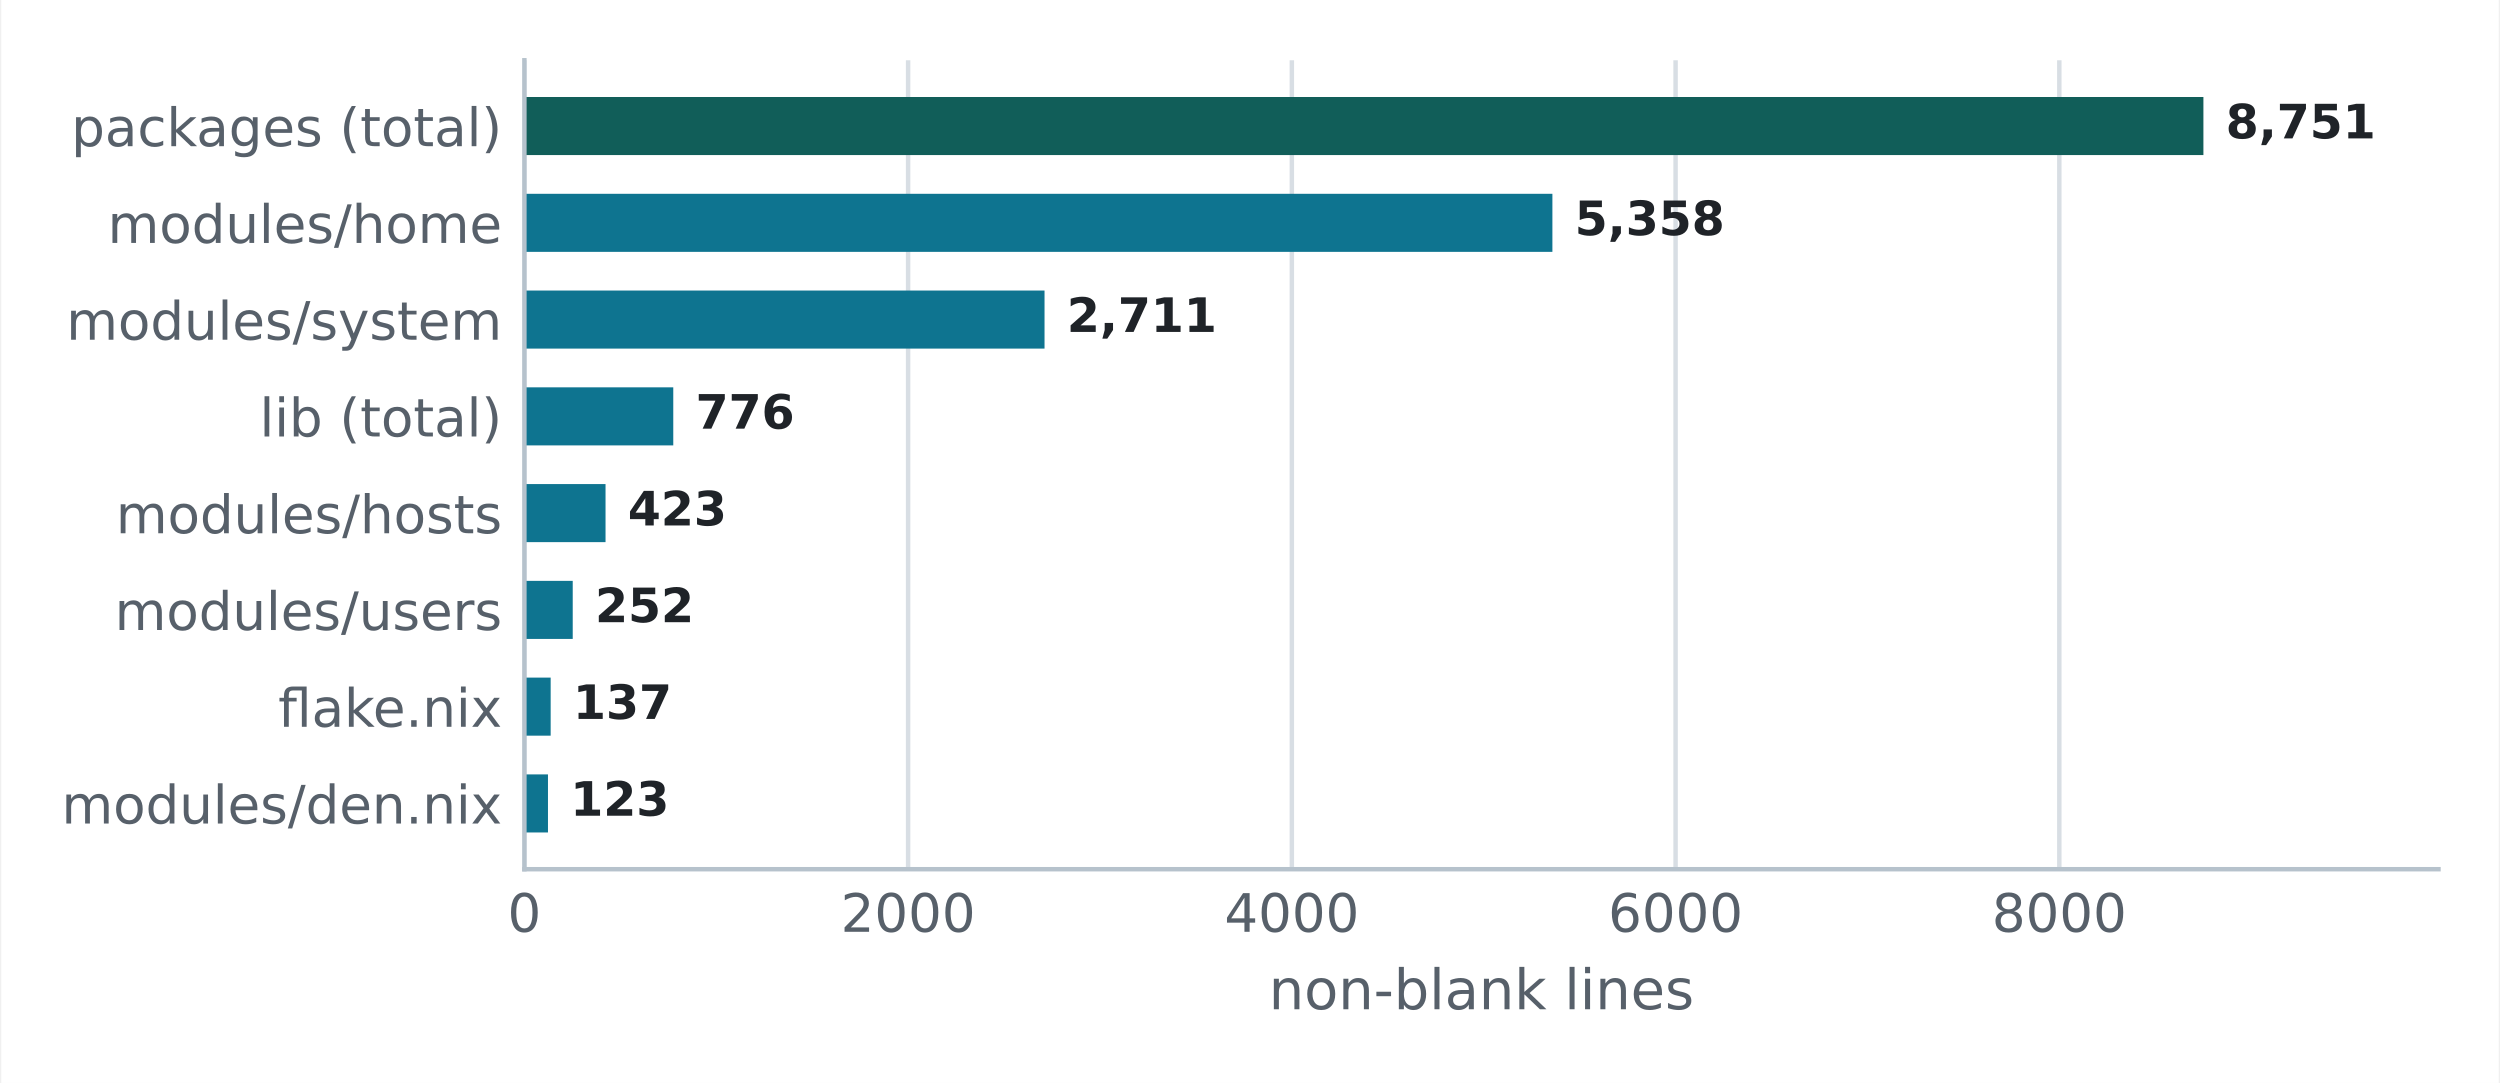
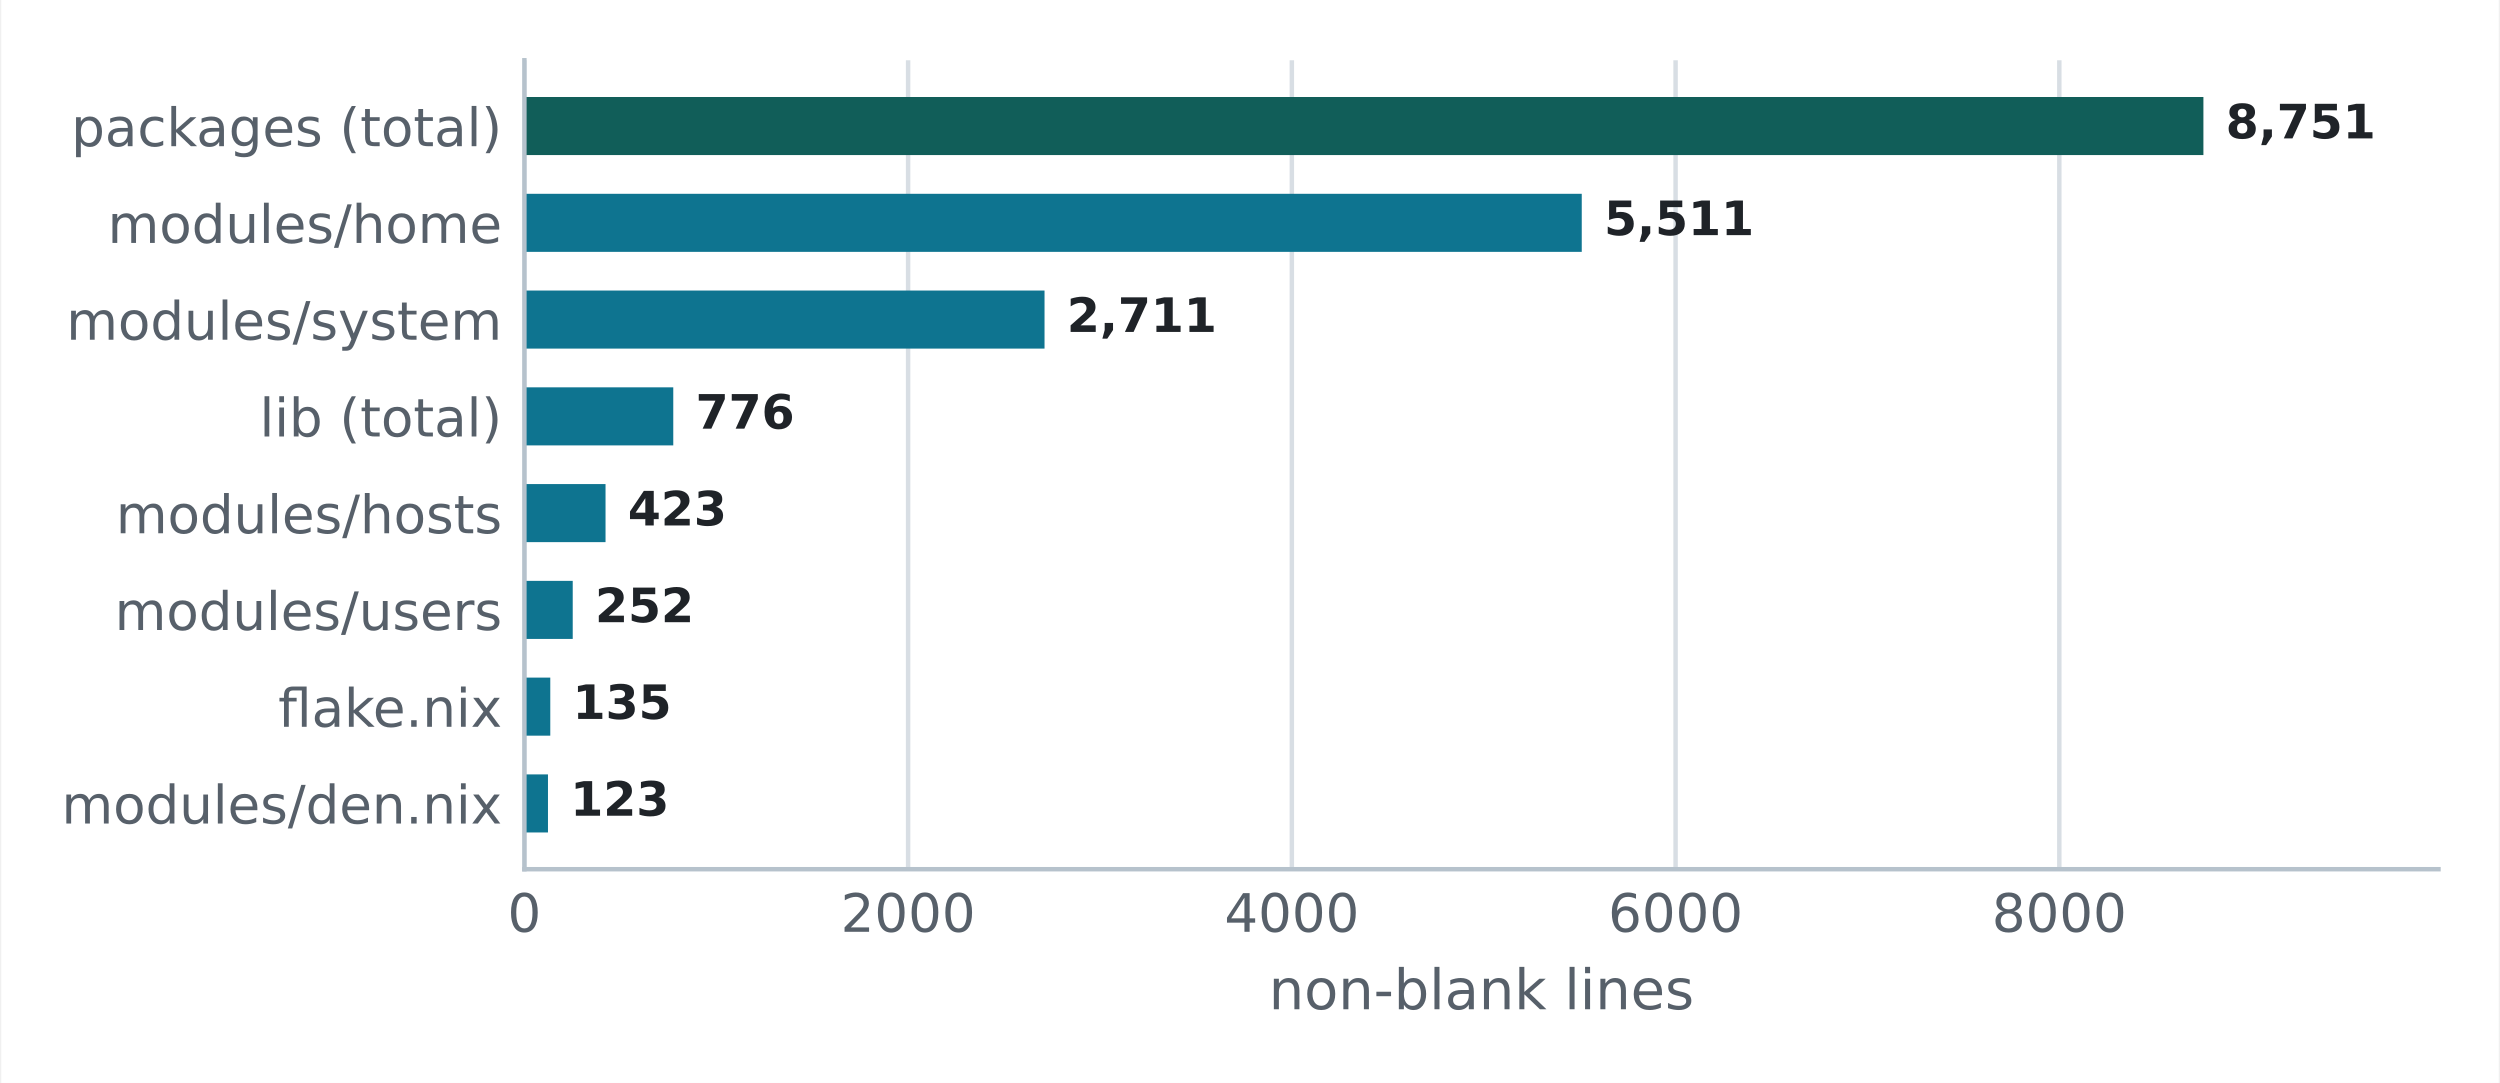
<svg xmlns="http://www.w3.org/2000/svg" xmlns:xlink="http://www.w3.org/1999/xlink" width="995" height="431" viewBox="0 0 447.591 194.078" version="1.1">
  <defs>
    <style type="text/css">*{stroke-linejoin: round; stroke-linecap: butt}</style>
  </defs>
  <g id="figure_1">
    <g id="patch_1">
      <path d="M 0 194.078  L 447.591 194.078  L 447.591 0  L 0 0  z " style="fill: #ffffff" />
    </g>
    <g id="axes_1">
      <g id="patch_2">
        <path d="M 93.751 155.778  L 436.791 155.778  L 436.791 10.8  L 93.751 10.8  z " style="fill: #ffffff" />
      </g>
      <g id="matplotlib.axis_1">
        <g id="xtick_1">
          <g id="line2d_1">
            <path d="M 93.751 155.778  L 93.751 10.8  " clip-path="url(#p4f550c6e6d)" style="fill: none; stroke: #d8dee4; stroke-width: 0.8; stroke-linecap: square" />
          </g>
          <g id="line2d_2" />
          <g id="text_1">
            <g style="fill: #57606a" transform="translate(90.72875 166.9954) scale(0.095 -0.095)">
              <defs>
                <path id="DejaVuSans-13" d="M 2034 4250  Q 1547 4250 1301 3770  Q 1056 3291 1056 2328  Q 1056 1369 1301 889  Q 1547 409 2034 409  Q 2525 409 2770 889  Q 3016 1369 3016 2328  Q 3016 3291 2770 3770  Q 2525 4250 2034 4250  z M 2034 4750  Q 2819 4750 3233 4129  Q 3647 3509 3647 2328  Q 3647 1150 3233 529  Q 2819 -91 2034 -91  Q 1250 -91 836 529  Q 422 1150 422 2328  Q 422 3509 836 4129  Q 1250 4750 2034 4750  z " transform="scale(0.015625)" />
              </defs>
              <use xlink:href="#DejaVuSans-13" />
            </g>
          </g>
        </g>
        <g id="xtick_2">
          <g id="line2d_3">
            <path d="M 162.523 155.778  L 162.523 10.8  " clip-path="url(#p4f550c6e6d)" style="fill: none; stroke: #d8dee4; stroke-width: 0.8; stroke-linecap: square" />
          </g>
          <g id="line2d_4" />
          <g id="text_2">
            <g style="fill: #57606a" transform="translate(150.4343 166.9954) scale(0.095 -0.095)">
              <defs>
                <path id="DejaVuSans-15" d="M 1228 531  L 3431 531  L 3431 0  L 469 0  L 469 531  Q 828 903 1448 1529  Q 2069 2156 2228 2338  Q 2531 2678 2651 2914  Q 2772 3150 2772 3378  Q 2772 3750 2511 3984  Q 2250 4219 1831 4219  Q 1534 4219 1204 4116  Q 875 4013 500 3803  L 500 4441  Q 881 4594 1212 4672  Q 1544 4750 1819 4750  Q 2544 4750 2975 4387  Q 3406 4025 3406 3419  Q 3406 3131 3298 2873  Q 3191 2616 2906 2266  Q 2828 2175 2409 1742  Q 1991 1309 1228 531  z " transform="scale(0.015625)" />
              </defs>
              <use xlink:href="#DejaVuSans-15" />
              <use xlink:href="#DejaVuSans-13" transform="translate(63.625 0)" />
              <use xlink:href="#DejaVuSans-13" transform="translate(127.25 0)" />
              <use xlink:href="#DejaVuSans-13" transform="translate(190.875 0)" />
            </g>
          </g>
        </g>
        <g id="xtick_3">
          <g id="line2d_5">
            <path d="M 231.295 155.778  L 231.295 10.8  " clip-path="url(#p4f550c6e6d)" style="fill: none; stroke: #d8dee4; stroke-width: 0.8; stroke-linecap: square" />
          </g>
          <g id="line2d_6" />
          <g id="text_3">
            <g style="fill: #57606a" transform="translate(219.2064 166.9954) scale(0.095 -0.095)">
              <defs>
                <path id="DejaVuSans-17" d="M 2419 4116  L 825 1625  L 2419 1625  L 2419 4116  z M 2253 4666  L 3047 4666  L 3047 1625  L 3713 1625  L 3713 1100  L 3047 1100  L 3047 0  L 2419 0  L 2419 1100  L 313 1100  L 313 1709  L 2253 4666  z " transform="scale(0.015625)" />
              </defs>
              <use xlink:href="#DejaVuSans-17" />
              <use xlink:href="#DejaVuSans-13" transform="translate(63.625 0)" />
              <use xlink:href="#DejaVuSans-13" transform="translate(127.25 0)" />
              <use xlink:href="#DejaVuSans-13" transform="translate(190.875 0)" />
            </g>
          </g>
        </g>
        <g id="xtick_4">
          <g id="line2d_7">
            <path d="M 300.067 155.778  L 300.067 10.8  " clip-path="url(#p4f550c6e6d)" style="fill: none; stroke: #d8dee4; stroke-width: 0.8; stroke-linecap: square" />
          </g>
          <g id="line2d_8" />
          <g id="text_4">
            <g style="fill: #57606a" transform="translate(287.9785 166.9954) scale(0.095 -0.095)">
              <defs>
                <path id="DejaVuSans-19" d="M 2113 2584  Q 1688 2584 1439 2293  Q 1191 2003 1191 1497  Q 1191 994 1439 701  Q 1688 409 2113 409  Q 2538 409 2786 701  Q 3034 994 3034 1497  Q 3034 2003 2786 2293  Q 2538 2584 2113 2584  z M 3366 4563  L 3366 3988  Q 3128 4100 2886 4159  Q 2644 4219 2406 4219  Q 1781 4219 1451 3797  Q 1122 3375 1075 2522  Q 1259 2794 1537 2939  Q 1816 3084 2150 3084  Q 2853 3084 3261 2657  Q 3669 2231 3669 1497  Q 3669 778 3244 343  Q 2819 -91 2113 -91  Q 1303 -91 875 529  Q 447 1150 447 2328  Q 447 3434 972 4092  Q 1497 4750 2381 4750  Q 2619 4750 2861 4703  Q 3103 4656 3366 4563  z " transform="scale(0.015625)" />
              </defs>
              <use xlink:href="#DejaVuSans-19" />
              <use xlink:href="#DejaVuSans-13" transform="translate(63.625 0)" />
              <use xlink:href="#DejaVuSans-13" transform="translate(127.25 0)" />
              <use xlink:href="#DejaVuSans-13" transform="translate(190.875 0)" />
            </g>
          </g>
        </g>
        <g id="xtick_5">
          <g id="line2d_9">
            <path d="M 368.839 155.778  L 368.839 10.8  " clip-path="url(#p4f550c6e6d)" style="fill: none; stroke: #d8dee4; stroke-width: 0.8; stroke-linecap: square" />
          </g>
          <g id="line2d_10" />
          <g id="text_5">
            <g style="fill: #57606a" transform="translate(356.7505 166.9954) scale(0.095 -0.095)">
              <defs>
                <path id="DejaVuSans-1b" d="M 2034 2216  Q 1584 2216 1326 1975  Q 1069 1734 1069 1313  Q 1069 891 1326 650  Q 1584 409 2034 409  Q 2484 409 2743 651  Q 3003 894 3003 1313  Q 3003 1734 2745 1975  Q 2488 2216 2034 2216  z M 1403 2484  Q 997 2584 770 2862  Q 544 3141 544 3541  Q 544 4100 942 4425  Q 1341 4750 2034 4750  Q 2731 4750 3128 4425  Q 3525 4100 3525 3541  Q 3525 3141 3298 2862  Q 3072 2584 2669 2484  Q 3125 2378 3379 2068  Q 3634 1759 3634 1313  Q 3634 634 3220 271  Q 2806 -91 2034 -91  Q 1263 -91 848 271  Q 434 634 434 1313  Q 434 1759 690 2068  Q 947 2378 1403 2484  z M 1172 3481  Q 1172 3119 1398 2916  Q 1625 2713 2034 2713  Q 2441 2713 2670 2916  Q 2900 3119 2900 3481  Q 2900 3844 2670 4047  Q 2441 4250 2034 4250  Q 1625 4250 1398 4047  Q 1172 3844 1172 3481  z " transform="scale(0.015625)" />
              </defs>
              <use xlink:href="#DejaVuSans-1b" />
              <use xlink:href="#DejaVuSans-13" transform="translate(63.625 0)" />
              <use xlink:href="#DejaVuSans-13" transform="translate(127.25 0)" />
              <use xlink:href="#DejaVuSans-13" transform="translate(190.875 0)" />
            </g>
          </g>
        </g>
        <g id="text_6">
          <g style="fill: #57606a" transform="translate(227.1616 180.8761) scale(0.1 -0.1)">
            <defs>
              <path id="DejaVuSans-51" d="M 3513 2113  L 3513 0  L 2938 0  L 2938 2094  Q 2938 2591 2744 2837  Q 2550 3084 2163 3084  Q 1697 3084 1428 2787  Q 1159 2491 1159 1978  L 1159 0  L 581 0  L 581 3500  L 1159 3500  L 1159 2956  Q 1366 3272 1645 3428  Q 1925 3584 2291 3584  Q 2894 3584 3203 3211  Q 3513 2838 3513 2113  z " transform="scale(0.015625)" />
              <path id="DejaVuSans-52" d="M 1959 3097  Q 1497 3097 1228 2736  Q 959 2375 959 1747  Q 959 1119 1226 758  Q 1494 397 1959 397  Q 2419 397 2687 759  Q 2956 1122 2956 1747  Q 2956 2369 2687 2733  Q 2419 3097 1959 3097  z M 1959 3584  Q 2709 3584 3137 3096  Q 3566 2609 3566 1747  Q 3566 888 3137 398  Q 2709 -91 1959 -91  Q 1206 -91 779 398  Q 353 888 353 1747  Q 353 2609 779 3096  Q 1206 3584 1959 3584  z " transform="scale(0.015625)" />
              <path id="DejaVuSans-10" d="M 313 2009  L 1997 2009  L 1997 1497  L 313 1497  L 313 2009  z " transform="scale(0.015625)" />
              <path id="DejaVuSans-45" d="M 3116 1747  Q 3116 2381 2855 2742  Q 2594 3103 2138 3103  Q 1681 3103 1420 2742  Q 1159 2381 1159 1747  Q 1159 1113 1420 752  Q 1681 391 2138 391  Q 2594 391 2855 752  Q 3116 1113 3116 1747  z M 1159 2969  Q 1341 3281 1617 3432  Q 1894 3584 2278 3584  Q 2916 3584 3314 3078  Q 3713 2572 3713 1747  Q 3713 922 3314 415  Q 2916 -91 2278 -91  Q 1894 -91 1617 61  Q 1341 213 1159 525  L 1159 0  L 581 0  L 581 4863  L 1159 4863  L 1159 2969  z " transform="scale(0.015625)" />
              <path id="DejaVuSans-4f" d="M 603 4863  L 1178 4863  L 1178 0  L 603 0  L 603 4863  z " transform="scale(0.015625)" />
              <path id="DejaVuSans-44" d="M 2194 1759  Q 1497 1759 1228 1600  Q 959 1441 959 1056  Q 959 750 1161 570  Q 1363 391 1709 391  Q 2188 391 2477 730  Q 2766 1069 2766 1631  L 2766 1759  L 2194 1759  z M 3341 1997  L 3341 0  L 2766 0  L 2766 531  Q 2569 213 2275 61  Q 1981 -91 1556 -91  Q 1019 -91 701 211  Q 384 513 384 1019  Q 384 1609 779 1909  Q 1175 2209 1959 2209  L 2766 2209  L 2766 2266  Q 2766 2663 2505 2880  Q 2244 3097 1772 3097  Q 1472 3097 1187 3025  Q 903 2953 641 2809  L 641 3341  Q 956 3463 1253 3523  Q 1550 3584 1831 3584  Q 2591 3584 2966 3190  Q 3341 2797 3341 1997  z " transform="scale(0.015625)" />
              <path id="DejaVuSans-4e" d="M 581 4863  L 1159 4863  L 1159 1991  L 2875 3500  L 3609 3500  L 1753 1863  L 3688 0  L 2938 0  L 1159 1709  L 1159 0  L 581 0  L 581 4863  z " transform="scale(0.015625)" />
              <path id="DejaVuSans-3" transform="scale(0.015625)" />
              <path id="DejaVuSans-4c" d="M 603 3500  L 1178 3500  L 1178 0  L 603 0  L 603 3500  z M 603 4863  L 1178 4863  L 1178 4134  L 603 4134  L 603 4863  z " transform="scale(0.015625)" />
              <path id="DejaVuSans-48" d="M 3597 1894  L 3597 1613  L 953 1613  Q 991 1019 1311 708  Q 1631 397 2203 397  Q 2534 397 2845 478  Q 3156 559 3463 722  L 3463 178  Q 3153 47 2828 -22  Q 2503 -91 2169 -91  Q 1331 -91 842 396  Q 353 884 353 1716  Q 353 2575 817 3079  Q 1281 3584 2069 3584  Q 2775 3584 3186 3129  Q 3597 2675 3597 1894  z M 3022 2063  Q 3016 2534 2758 2815  Q 2500 3097 2075 3097  Q 1594 3097 1305 2825  Q 1016 2553 972 2059  L 3022 2063  z " transform="scale(0.015625)" />
              <path id="DejaVuSans-56" d="M 2834 3397  L 2834 2853  Q 2591 2978 2328 3040  Q 2066 3103 1784 3103  Q 1356 3103 1142 2972  Q 928 2841 928 2578  Q 928 2378 1081 2264  Q 1234 2150 1697 2047  L 1894 2003  Q 2506 1872 2764 1633  Q 3022 1394 3022 966  Q 3022 478 2636 193  Q 2250 -91 1575 -91  Q 1294 -91 989 -36  Q 684 19 347 128  L 347 722  Q 666 556 975 473  Q 1284 391 1588 391  Q 1994 391 2212 530  Q 2431 669 2431 922  Q 2431 1156 2273 1281  Q 2116 1406 1581 1522  L 1381 1569  Q 847 1681 609 1914  Q 372 2147 372 2553  Q 372 3047 722 3315  Q 1072 3584 1716 3584  Q 2034 3584 2315 3537  Q 2597 3491 2834 3397  z " transform="scale(0.015625)" />
            </defs>
            <use xlink:href="#DejaVuSans-51" />
            <use xlink:href="#DejaVuSans-52" transform="translate(63.375 0)" />
            <use xlink:href="#DejaVuSans-51" transform="translate(124.5625 0)" />
            <use xlink:href="#DejaVuSans-10" transform="translate(187.9375 0)" />
            <use xlink:href="#DejaVuSans-45" transform="translate(224.0156 0)" />
            <use xlink:href="#DejaVuSans-4f" transform="translate(287.5 0)" />
            <use xlink:href="#DejaVuSans-44" transform="translate(315.2812 0)" />
            <use xlink:href="#DejaVuSans-51" transform="translate(376.5625 0)" />
            <use xlink:href="#DejaVuSans-4e" transform="translate(439.9375 0)" />
            <use xlink:href="#DejaVuSans-3" transform="translate(497.8438 0)" />
            <use xlink:href="#DejaVuSans-4f" transform="translate(529.625 0)" />
            <use xlink:href="#DejaVuSans-4c" transform="translate(557.4062 0)" />
            <use xlink:href="#DejaVuSans-51" transform="translate(585.1875 0)" />
            <use xlink:href="#DejaVuSans-48" transform="translate(648.5625 0)" />
            <use xlink:href="#DejaVuSans-56" transform="translate(710.0938 0)" />
          </g>
        </g>
      </g>
      <g id="matplotlib.axis_2">
        <g id="ytick_1">
          <g id="line2d_11" />
          <g id="text_7">
            <g style="fill: #57606a" transform="translate(10.8 147.5945) scale(0.095 -0.095)">
              <defs>
                <path id="DejaVuSans-50" d="M 3328 2828  Q 3544 3216 3844 3400  Q 4144 3584 4550 3584  Q 5097 3584 5394 3201  Q 5691 2819 5691 2113  L 5691 0  L 5113 0  L 5113 2094  Q 5113 2597 4934 2840  Q 4756 3084 4391 3084  Q 3944 3084 3684 2787  Q 3425 2491 3425 1978  L 3425 0  L 2847 0  L 2847 2094  Q 2847 2600 2669 2842  Q 2491 3084 2119 3084  Q 1678 3084 1418 2786  Q 1159 2488 1159 1978  L 1159 0  L 581 0  L 581 3500  L 1159 3500  L 1159 2956  Q 1356 3278 1631 3431  Q 1906 3584 2284 3584  Q 2666 3584 2933 3390  Q 3200 3197 3328 2828  z " transform="scale(0.015625)" />
                <path id="DejaVuSans-47" d="M 2906 2969  L 2906 4863  L 3481 4863  L 3481 0  L 2906 0  L 2906 525  Q 2725 213 2448 61  Q 2172 -91 1784 -91  Q 1150 -91 751 415  Q 353 922 353 1747  Q 353 2572 751 3078  Q 1150 3584 1784 3584  Q 2172 3584 2448 3432  Q 2725 3281 2906 2969  z M 947 1747  Q 947 1113 1208 752  Q 1469 391 1925 391  Q 2381 391 2643 752  Q 2906 1113 2906 1747  Q 2906 2381 2643 2742  Q 2381 3103 1925 3103  Q 1469 3103 1208 2742  Q 947 2381 947 1747  z " transform="scale(0.015625)" />
                <path id="DejaVuSans-58" d="M 544 1381  L 544 3500  L 1119 3500  L 1119 1403  Q 1119 906 1312 657  Q 1506 409 1894 409  Q 2359 409 2629 706  Q 2900 1003 2900 1516  L 2900 3500  L 3475 3500  L 3475 0  L 2900 0  L 2900 538  Q 2691 219 2414 64  Q 2138 -91 1772 -91  Q 1169 -91 856 284  Q 544 659 544 1381  z M 1991 3584  L 1991 3584  z " transform="scale(0.015625)" />
                <path id="DejaVuSans-12" d="M 1625 4666  L 2156 4666  L 531 -594  L 0 -594  L 1625 4666  z " transform="scale(0.015625)" />
                <path id="DejaVuSans-11" d="M 684 794  L 1344 794  L 1344 0  L 684 0  L 684 794  z " transform="scale(0.015625)" />
                <path id="DejaVuSans-5b" d="M 3513 3500  L 2247 1797  L 3578 0  L 2900 0  L 1881 1375  L 863 0  L 184 0  L 1544 1831  L 300 3500  L 978 3500  L 1906 2253  L 2834 3500  L 3513 3500  z " transform="scale(0.015625)" />
              </defs>
              <use xlink:href="#DejaVuSans-50" />
              <use xlink:href="#DejaVuSans-52" transform="translate(97.40625 0)" />
              <use xlink:href="#DejaVuSans-47" transform="translate(158.5938 0)" />
              <use xlink:href="#DejaVuSans-58" transform="translate(222.0781 0)" />
              <use xlink:href="#DejaVuSans-4f" transform="translate(285.4531 0)" />
              <use xlink:href="#DejaVuSans-48" transform="translate(313.2344 0)" />
              <use xlink:href="#DejaVuSans-56" transform="translate(374.7656 0)" />
              <use xlink:href="#DejaVuSans-12" transform="translate(426.8594 0)" />
              <use xlink:href="#DejaVuSans-47" transform="translate(460.5469 0)" />
              <use xlink:href="#DejaVuSans-48" transform="translate(524.0312 0)" />
              <use xlink:href="#DejaVuSans-51" transform="translate(585.5625 0)" />
              <use xlink:href="#DejaVuSans-11" transform="translate(648.9375 0)" />
              <use xlink:href="#DejaVuSans-51" transform="translate(680.7188 0)" />
              <use xlink:href="#DejaVuSans-4c" transform="translate(744.0938 0)" />
              <use xlink:href="#DejaVuSans-5b" transform="translate(771.875 0)" />
            </g>
          </g>
        </g>
        <g id="ytick_2">
          <g id="line2d_12" />
          <g id="text_8">
            <g style="fill: #57606a" transform="translate(49.6357 130.2526) scale(0.095 -0.095)">
              <defs>
                <path id="DejaVuSans-13b0" d="M 1831 4863  L 3431 4863  L 3431 0  L 2853 0  L 2853 4384  L 1825 4384  Q 1516 4384 1395 4259  Q 1275 4134 1275 3809  L 1275 3500  L 2222 3500  L 2222 3053  L 1275 3053  L 1275 0  L 697 0  L 697 3053  L 147 3053  L 147 3500  L 697 3500  L 697 3744  Q 697 4328 969 4595  Q 1241 4863 1831 4863  z " transform="scale(0.015625)" />
              </defs>
              <use xlink:href="#DejaVuSans-13b0" />
              <use xlink:href="#DejaVuSans-44" transform="translate(62.98438 0)" />
              <use xlink:href="#DejaVuSans-4e" transform="translate(124.2656 0)" />
              <use xlink:href="#DejaVuSans-48" transform="translate(178.6094 0)" />
              <use xlink:href="#DejaVuSans-11" transform="translate(240.1406 0)" />
              <use xlink:href="#DejaVuSans-51" transform="translate(271.9219 0)" />
              <use xlink:href="#DejaVuSans-4c" transform="translate(335.2969 0)" />
              <use xlink:href="#DejaVuSans-5b" transform="translate(363.0781 0)" />
            </g>
          </g>
        </g>
        <g id="ytick_3">
          <g id="line2d_13" />
          <g id="text_9">
            <g style="fill: #57606a" transform="translate(20.32969 112.9108) scale(0.095 -0.095)">
              <defs>
                <path id="DejaVuSans-55" d="M 2631 2963  Q 2534 3019 2420 3045  Q 2306 3072 2169 3072  Q 1681 3072 1420 2755  Q 1159 2438 1159 1844  L 1159 0  L 581 0  L 581 3500  L 1159 3500  L 1159 2956  Q 1341 3275 1631 3429  Q 1922 3584 2338 3584  Q 2397 3584 2469 3576  Q 2541 3569 2628 3553  L 2631 2963  z " transform="scale(0.015625)" />
              </defs>
              <use xlink:href="#DejaVuSans-50" />
              <use xlink:href="#DejaVuSans-52" transform="translate(97.40625 0)" />
              <use xlink:href="#DejaVuSans-47" transform="translate(158.5938 0)" />
              <use xlink:href="#DejaVuSans-58" transform="translate(222.0781 0)" />
              <use xlink:href="#DejaVuSans-4f" transform="translate(285.4531 0)" />
              <use xlink:href="#DejaVuSans-48" transform="translate(313.2344 0)" />
              <use xlink:href="#DejaVuSans-56" transform="translate(374.7656 0)" />
              <use xlink:href="#DejaVuSans-12" transform="translate(426.8594 0)" />
              <use xlink:href="#DejaVuSans-58" transform="translate(460.5469 0)" />
              <use xlink:href="#DejaVuSans-56" transform="translate(523.9219 0)" />
              <use xlink:href="#DejaVuSans-48" transform="translate(576.0156 0)" />
              <use xlink:href="#DejaVuSans-55" transform="translate(637.5469 0)" />
              <use xlink:href="#DejaVuSans-56" transform="translate(678.6562 0)" />
            </g>
          </g>
        </g>
        <g id="ytick_4">
          <g id="line2d_14" />
          <g id="text_10">
            <g style="fill: #57606a" transform="translate(20.54344 95.569) scale(0.095 -0.095)">
              <defs>
                <path id="DejaVuSans-4b" d="M 3513 2113  L 3513 0  L 2938 0  L 2938 2094  Q 2938 2591 2744 2837  Q 2550 3084 2163 3084  Q 1697 3084 1428 2787  Q 1159 2491 1159 1978  L 1159 0  L 581 0  L 581 4863  L 1159 4863  L 1159 2956  Q 1366 3272 1645 3428  Q 1925 3584 2291 3584  Q 2894 3584 3203 3211  Q 3513 2838 3513 2113  z " transform="scale(0.015625)" />
                <path id="DejaVuSans-57" d="M 1172 4494  L 1172 3500  L 2356 3500  L 2356 3053  L 1172 3053  L 1172 1153  Q 1172 725 1289 603  Q 1406 481 1766 481  L 2356 481  L 2356 0  L 1766 0  Q 1100 0 847 248  Q 594 497 594 1153  L 594 3053  L 172 3053  L 172 3500  L 594 3500  L 594 4494  L 1172 4494  z " transform="scale(0.015625)" />
              </defs>
              <use xlink:href="#DejaVuSans-50" />
              <use xlink:href="#DejaVuSans-52" transform="translate(97.40625 0)" />
              <use xlink:href="#DejaVuSans-47" transform="translate(158.5938 0)" />
              <use xlink:href="#DejaVuSans-58" transform="translate(222.0781 0)" />
              <use xlink:href="#DejaVuSans-4f" transform="translate(285.4531 0)" />
              <use xlink:href="#DejaVuSans-48" transform="translate(313.2344 0)" />
              <use xlink:href="#DejaVuSans-56" transform="translate(374.7656 0)" />
              <use xlink:href="#DejaVuSans-12" transform="translate(426.8594 0)" />
              <use xlink:href="#DejaVuSans-4b" transform="translate(460.5469 0)" />
              <use xlink:href="#DejaVuSans-52" transform="translate(523.9219 0)" />
              <use xlink:href="#DejaVuSans-56" transform="translate(585.1094 0)" />
              <use xlink:href="#DejaVuSans-57" transform="translate(637.2031 0)" />
              <use xlink:href="#DejaVuSans-56" transform="translate(676.4062 0)" />
            </g>
          </g>
        </g>
        <g id="ytick_5">
          <g id="line2d_15" />
          <g id="text_11">
            <g style="fill: #57606a" transform="translate(46.28695 78.22717) scale(0.095 -0.095)">
              <defs>
                <path id="DejaVuSans-b" d="M 1984 4856  Q 1566 4138 1362 3434  Q 1159 2731 1159 2009  Q 1159 1288 1364 580  Q 1569 -128 1984 -844  L 1484 -844  Q 1016 -109 783 600  Q 550 1309 550 2009  Q 550 2706 781 3412  Q 1013 4119 1484 4856  L 1984 4856  z " transform="scale(0.015625)" />
                <path id="DejaVuSans-c" d="M 513 4856  L 1013 4856  Q 1481 4119 1714 3412  Q 1947 2706 1947 2009  Q 1947 1309 1714 600  Q 1481 -109 1013 -844  L 513 -844  Q 928 -128 1133 580  Q 1338 1288 1338 2009  Q 1338 2731 1133 3434  Q 928 4138 513 4856  z " transform="scale(0.015625)" />
              </defs>
              <use xlink:href="#DejaVuSans-4f" />
              <use xlink:href="#DejaVuSans-4c" transform="translate(27.78125 0)" />
              <use xlink:href="#DejaVuSans-45" transform="translate(55.5625 0)" />
              <use xlink:href="#DejaVuSans-3" transform="translate(119.0469 0)" />
              <use xlink:href="#DejaVuSans-b" transform="translate(150.8281 0)" />
              <use xlink:href="#DejaVuSans-57" transform="translate(189.8438 0)" />
              <use xlink:href="#DejaVuSans-52" transform="translate(229.0469 0)" />
              <use xlink:href="#DejaVuSans-57" transform="translate(290.2344 0)" />
              <use xlink:href="#DejaVuSans-44" transform="translate(329.4375 0)" />
              <use xlink:href="#DejaVuSans-4f" transform="translate(390.7188 0)" />
              <use xlink:href="#DejaVuSans-c" transform="translate(418.5 0)" />
            </g>
          </g>
        </g>
        <g id="ytick_6">
          <g id="line2d_16" />
          <g id="text_12">
            <g style="fill: #57606a" transform="translate(11.655 60.88535) scale(0.095 -0.095)">
              <defs>
                <path id="DejaVuSans-5c" d="M 2059 -325  Q 1816 -950 1584 -1140  Q 1353 -1331 966 -1331  L 506 -1331  L 506 -850  L 844 -850  Q 1081 -850 1212 -737  Q 1344 -625 1503 -206  L 1606 56  L 191 3500  L 800 3500  L 1894 763  L 2988 3500  L 3597 3500  L 2059 -325  z " transform="scale(0.015625)" />
              </defs>
              <use xlink:href="#DejaVuSans-50" />
              <use xlink:href="#DejaVuSans-52" transform="translate(97.40625 0)" />
              <use xlink:href="#DejaVuSans-47" transform="translate(158.5938 0)" />
              <use xlink:href="#DejaVuSans-58" transform="translate(222.0781 0)" />
              <use xlink:href="#DejaVuSans-4f" transform="translate(285.4531 0)" />
              <use xlink:href="#DejaVuSans-48" transform="translate(313.2344 0)" />
              <use xlink:href="#DejaVuSans-56" transform="translate(374.7656 0)" />
              <use xlink:href="#DejaVuSans-12" transform="translate(426.8594 0)" />
              <use xlink:href="#DejaVuSans-56" transform="translate(460.5469 0)" />
              <use xlink:href="#DejaVuSans-5c" transform="translate(512.6406 0)" />
              <use xlink:href="#DejaVuSans-56" transform="translate(571.8281 0)" />
              <use xlink:href="#DejaVuSans-57" transform="translate(623.9219 0)" />
              <use xlink:href="#DejaVuSans-48" transform="translate(663.125 0)" />
              <use xlink:href="#DejaVuSans-50" transform="translate(724.6562 0)" />
            </g>
          </g>
        </g>
        <g id="ytick_7">
          <g id="line2d_17" />
          <g id="text_13">
            <g style="fill: #57606a" transform="translate(19.06648 43.54352) scale(0.095 -0.095)">
              <use xlink:href="#DejaVuSans-50" />
              <use xlink:href="#DejaVuSans-52" transform="translate(97.40625 0)" />
              <use xlink:href="#DejaVuSans-47" transform="translate(158.5938 0)" />
              <use xlink:href="#DejaVuSans-58" transform="translate(222.0781 0)" />
              <use xlink:href="#DejaVuSans-4f" transform="translate(285.4531 0)" />
              <use xlink:href="#DejaVuSans-48" transform="translate(313.2344 0)" />
              <use xlink:href="#DejaVuSans-56" transform="translate(374.7656 0)" />
              <use xlink:href="#DejaVuSans-12" transform="translate(426.8594 0)" />
              <use xlink:href="#DejaVuSans-4b" transform="translate(460.5469 0)" />
              <use xlink:href="#DejaVuSans-52" transform="translate(523.9219 0)" />
              <use xlink:href="#DejaVuSans-50" transform="translate(585.1094 0)" />
              <use xlink:href="#DejaVuSans-48" transform="translate(682.5156 0)" />
            </g>
          </g>
        </g>
        <g id="ytick_8">
          <g id="line2d_18" />
          <g id="text_14">
            <g style="fill: #57606a" transform="translate(12.5382 26.2017) scale(0.095 -0.095)">
              <defs>
                <path id="DejaVuSans-53" d="M 1159 525  L 1159 -1331  L 581 -1331  L 581 3500  L 1159 3500  L 1159 2969  Q 1341 3281 1617 3432  Q 1894 3584 2278 3584  Q 2916 3584 3314 3078  Q 3713 2572 3713 1747  Q 3713 922 3314 415  Q 2916 -91 2278 -91  Q 1894 -91 1617 61  Q 1341 213 1159 525  z M 3116 1747  Q 3116 2381 2855 2742  Q 2594 3103 2138 3103  Q 1681 3103 1420 2742  Q 1159 2381 1159 1747  Q 1159 1113 1420 752  Q 1681 391 2138 391  Q 2594 391 2855 752  Q 3116 1113 3116 1747  z " transform="scale(0.015625)" />
                <path id="DejaVuSans-46" d="M 3122 3366  L 3122 2828  Q 2878 2963 2633 3030  Q 2388 3097 2138 3097  Q 1578 3097 1268 2742  Q 959 2388 959 1747  Q 959 1106 1268 751  Q 1578 397 2138 397  Q 2388 397 2633 464  Q 2878 531 3122 666  L 3122 134  Q 2881 22 2623 -34  Q 2366 -91 2075 -91  Q 1284 -91 818 406  Q 353 903 353 1747  Q 353 2603 823 3093  Q 1294 3584 2113 3584  Q 2378 3584 2631 3529  Q 2884 3475 3122 3366  z " transform="scale(0.015625)" />
                <path id="DejaVuSans-4a" d="M 2906 1791  Q 2906 2416 2648 2759  Q 2391 3103 1925 3103  Q 1463 3103 1205 2759  Q 947 2416 947 1791  Q 947 1169 1205 825  Q 1463 481 1925 481  Q 2391 481 2648 825  Q 2906 1169 2906 1791  z M 3481 434  Q 3481 -459 3084 -895  Q 2688 -1331 1869 -1331  Q 1566 -1331 1297 -1286  Q 1028 -1241 775 -1147  L 775 -588  Q 1028 -725 1275 -790  Q 1522 -856 1778 -856  Q 2344 -856 2625 -561  Q 2906 -266 2906 331  L 2906 616  Q 2728 306 2450 153  Q 2172 0 1784 0  Q 1141 0 747 490  Q 353 981 353 1791  Q 353 2603 747 3093  Q 1141 3584 1784 3584  Q 2172 3584 2450 3431  Q 2728 3278 2906 2969  L 2906 3500  L 3481 3500  L 3481 434  z " transform="scale(0.015625)" />
              </defs>
              <use xlink:href="#DejaVuSans-53" />
              <use xlink:href="#DejaVuSans-44" transform="translate(63.48438 0)" />
              <use xlink:href="#DejaVuSans-46" transform="translate(124.7656 0)" />
              <use xlink:href="#DejaVuSans-4e" transform="translate(179.75 0)" />
              <use xlink:href="#DejaVuSans-44" transform="translate(235.9062 0)" />
              <use xlink:href="#DejaVuSans-4a" transform="translate(297.1875 0)" />
              <use xlink:href="#DejaVuSans-48" transform="translate(360.6719 0)" />
              <use xlink:href="#DejaVuSans-56" transform="translate(422.2031 0)" />
              <use xlink:href="#DejaVuSans-3" transform="translate(474.2969 0)" />
              <use xlink:href="#DejaVuSans-b" transform="translate(506.0781 0)" />
              <use xlink:href="#DejaVuSans-57" transform="translate(545.0938 0)" />
              <use xlink:href="#DejaVuSans-52" transform="translate(584.2969 0)" />
              <use xlink:href="#DejaVuSans-57" transform="translate(645.4844 0)" />
              <use xlink:href="#DejaVuSans-44" transform="translate(684.6875 0)" />
              <use xlink:href="#DejaVuSans-4f" transform="translate(745.9688 0)" />
              <use xlink:href="#DejaVuSans-c" transform="translate(773.75 0)" />
            </g>
          </g>
        </g>
      </g>
      <g id="patch_3">
        <path d="M 93.751 149.188  L 97.98 149.188  L 97.98 138.783  L 93.751 138.783  z " clip-path="url(#p4f550c6e6d)" style="fill: #0e7490" />
      </g>
      <g id="patch_4">
-         <path d="M 93.751 131.846  L 98.462 131.846  L 98.462 121.441  L 93.751 121.441  z " clip-path="url(#p4f550c6e6d)" style="fill: #0e7490" />
+         <path d="M 93.751 131.846  L 98.393 131.846  L 98.393 121.441  L 93.751 121.441  z " clip-path="url(#p4f550c6e6d)" style="fill: #0e7490" />
      </g>
      <g id="patch_5">
        <path d="M 93.751 114.504  L 102.416 114.504  L 102.416 104.099  L 93.751 104.099  z " clip-path="url(#p4f550c6e6d)" style="fill: #0e7490" />
      </g>
      <g id="patch_6">
        <path d="M 93.751 97.162  L 108.296 97.162  L 108.296 86.757  L 93.751 86.757  z " clip-path="url(#p4f550c6e6d)" style="fill: #0e7490" />
      </g>
      <g id="patch_7">
        <path d="M 93.751 79.82  L 120.435 79.82  L 120.435 69.415  L 93.751 69.415  z " clip-path="url(#p4f550c6e6d)" style="fill: #0e7490" />
      </g>
      <g id="patch_8">
        <path d="M 93.751 62.479  L 186.972 62.479  L 186.972 52.074  L 93.751 52.074  z " clip-path="url(#p4f550c6e6d)" style="fill: #0e7490" />
      </g>
      <g id="patch_9">
-         <path d="M 93.751 45.137  L 277.991 45.137  L 277.991 34.732  L 93.751 34.732  z " clip-path="url(#p4f550c6e6d)" style="fill: #0e7490" />
+         <path d="M 93.751 45.137  L 283.252 45.137  L 283.252 34.732  L 93.751 34.732  z " clip-path="url(#p4f550c6e6d)" style="fill: #0e7490" />
      </g>
      <g id="patch_10">
        <path d="M 93.751 27.795  L 394.663 27.795  L 394.663 17.39  L 93.751 17.39  z " clip-path="url(#p4f550c6e6d)" style="fill: #115e59" />
      </g>
      <g id="patch_11">
        <path d="M 93.751 155.778  L 93.751 10.8  " style="fill: none; stroke: #b6c2cc; stroke-width: 0.8; stroke-linejoin: miter; stroke-linecap: square" />
      </g>
      <g id="patch_12">
        <path d="M 93.751 155.778  L 436.791 155.778  " style="fill: none; stroke: #b6c2cc; stroke-width: 0.8; stroke-linejoin: miter; stroke-linecap: square" />
      </g>
      <g id="text_15">
        <g style="fill: #1f2328" transform="translate(101.9804 146.1932) scale(0.085 -0.085)">
          <defs>
            <path id="DejaVuSans-Bold-14" d="M 750 831  L 1813 831  L 1813 3847  L 722 3622  L 722 4441  L 1806 4666  L 2950 4666  L 2950 831  L 4013 831  L 4013 0  L 750 0  L 750 831  z " transform="scale(0.015625)" />
            <path id="DejaVuSans-Bold-15" d="M 1844 884  L 3897 884  L 3897 0  L 506 0  L 506 884  L 2209 2388  Q 2438 2594 2547 2791  Q 2656 2988 2656 3200  Q 2656 3528 2436 3728  Q 2216 3928 1850 3928  Q 1569 3928 1234 3808  Q 900 3688 519 3450  L 519 4475  Q 925 4609 1322 4679  Q 1719 4750 2100 4750  Q 2938 4750 3402 4381  Q 3866 4013 3866 3353  Q 3866 2972 3669 2642  Q 3472 2313 2841 1759  L 1844 884  z " transform="scale(0.015625)" />
            <path id="DejaVuSans-Bold-16" d="M 2981 2516  Q 3453 2394 3698 2092  Q 3944 1791 3944 1325  Q 3944 631 3412 270  Q 2881 -91 1863 -91  Q 1503 -91 1142 -33  Q 781 25 428 141  L 428 1069  Q 766 900 1098 814  Q 1431 728 1753 728  Q 2231 728 2486 893  Q 2741 1059 2741 1369  Q 2741 1688 2480 1852  Q 2219 2016 1709 2016  L 1228 2016  L 1228 2791  L 1734 2791  Q 2188 2791 2409 2933  Q 2631 3075 2631 3366  Q 2631 3634 2415 3781  Q 2200 3928 1806 3928  Q 1516 3928 1219 3862  Q 922 3797 628 3669  L 628 4550  Q 984 4650 1334 4700  Q 1684 4750 2022 4750  Q 2931 4750 3382 4451  Q 3834 4153 3834 3553  Q 3834 3144 3618 2883  Q 3403 2622 2981 2516  z " transform="scale(0.015625)" />
          </defs>
          <use xlink:href="#DejaVuSans-Bold-14" />
          <use xlink:href="#DejaVuSans-Bold-15" transform="translate(69.57812 0)" />
          <use xlink:href="#DejaVuSans-Bold-16" transform="translate(139.1562 0)" />
        </g>
      </g>
      <g id="text_16">
-         <g style="fill: #1f2328" transform="translate(102.4618 128.8514) scale(0.085 -0.085)">
-           <defs>
-             <path id="DejaVuSans-Bold-1a" d="M 428 4666  L 3944 4666  L 3944 3988  L 2125 0  L 953 0  L 2675 3781  L 428 3781  L 428 4666  z " transform="scale(0.015625)" />
+         <g style="fill: #1f2328" transform="translate(102.3931 128.8514) scale(0.085 -0.085)">
+           <defs>
+             <path id="DejaVuSans-Bold-18" d="M 678 4666  L 3669 4666  L 3669 3781  L 1638 3781  L 1638 3059  Q 1775 3097 1914 3117  Q 2053 3138 2203 3138  Q 3056 3138 3531 2711  Q 4006 2284 4006 1522  Q 4006 766 3489 337  Q 2972 -91 2053 -91  Q 1656 -91 1267 -14  Q 878 63 494 219  L 494 1166  Q 875 947 1217 837  Q 1559 728 1863 728  Q 2300 728 2551 942  Q 2803 1156 2803 1522  Q 2803 1891 2551 2103  Q 2300 2316 1863 2316  Q 1603 2316 1309 2248  Q 1016 2181 678 2041  L 678 4666  z " transform="scale(0.015625)" />
          </defs>
          <use xlink:href="#DejaVuSans-Bold-14" />
          <use xlink:href="#DejaVuSans-Bold-16" transform="translate(69.57812 0)" />
-           <use xlink:href="#DejaVuSans-Bold-1a" transform="translate(139.1562 0)" />
+           <use xlink:href="#DejaVuSans-Bold-18" transform="translate(139.1562 0)" />
        </g>
      </g>
      <g id="text_17">
        <g style="fill: #1f2328" transform="translate(106.4162 111.5096) scale(0.085 -0.085)">
-           <defs>
-             <path id="DejaVuSans-Bold-18" d="M 678 4666  L 3669 4666  L 3669 3781  L 1638 3781  L 1638 3059  Q 1775 3097 1914 3117  Q 2053 3138 2203 3138  Q 3056 3138 3531 2711  Q 4006 2284 4006 1522  Q 4006 766 3489 337  Q 2972 -91 2053 -91  Q 1656 -91 1267 -14  Q 878 63 494 219  L 494 1166  Q 875 947 1217 837  Q 1559 728 1863 728  Q 2300 728 2551 942  Q 2803 1156 2803 1522  Q 2803 1891 2551 2103  Q 2300 2316 1863 2316  Q 1603 2316 1309 2248  Q 1016 2181 678 2041  L 678 4666  z " transform="scale(0.015625)" />
-           </defs>
          <use xlink:href="#DejaVuSans-Bold-15" />
          <use xlink:href="#DejaVuSans-Bold-18" transform="translate(69.57812 0)" />
          <use xlink:href="#DejaVuSans-Bold-15" transform="translate(139.1562 0)" />
        </g>
      </g>
      <g id="text_18">
        <g style="fill: #1f2328" transform="translate(112.2962 94.16775) scale(0.085 -0.085)">
          <defs>
            <path id="DejaVuSans-Bold-17" d="M 2356 3675  L 1038 1722  L 2356 1722  L 2356 3675  z M 2156 4666  L 3494 4666  L 3494 1722  L 4159 1722  L 4159 850  L 3494 850  L 3494 0  L 2356 0  L 2356 850  L 288 850  L 288 1881  L 2156 4666  z " transform="scale(0.015625)" />
          </defs>
          <use xlink:href="#DejaVuSans-Bold-17" />
          <use xlink:href="#DejaVuSans-Bold-15" transform="translate(69.57812 0)" />
          <use xlink:href="#DejaVuSans-Bold-16" transform="translate(139.1562 0)" />
        </g>
      </g>
      <g id="text_19">
        <g style="fill: #1f2328" transform="translate(124.4345 76.82592) scale(0.085 -0.085)">
          <defs>
+             <path id="DejaVuSans-Bold-1a" d="M 428 4666  L 3944 4666  L 3944 3988  L 2125 0  L 953 0  L 2675 3781  L 428 3781  L 428 4666  z " transform="scale(0.015625)" />
            <path id="DejaVuSans-Bold-19" d="M 2316 2303  Q 2000 2303 1842 2098  Q 1684 1894 1684 1484  Q 1684 1075 1842 870  Q 2000 666 2316 666  Q 2634 666 2792 870  Q 2950 1075 2950 1484  Q 2950 1894 2792 2098  Q 2634 2303 2316 2303  z M 3803 4544  L 3803 3681  Q 3506 3822 3243 3889  Q 2981 3956 2731 3956  Q 2194 3956 1894 3657  Q 1594 3359 1544 2772  Q 1750 2925 1990 3001  Q 2231 3078 2516 3078  Q 3231 3078 3670 2659  Q 4109 2241 4109 1563  Q 4109 813 3618 361  Q 3128 -91 2303 -91  Q 1394 -91 895 523  Q 397 1138 397 2266  Q 397 3422 980 4083  Q 1563 4744 2578 4744  Q 2900 4744 3203 4694  Q 3506 4644 3803 4544  z " transform="scale(0.015625)" />
          </defs>
          <use xlink:href="#DejaVuSans-Bold-1a" />
          <use xlink:href="#DejaVuSans-Bold-1a" transform="translate(69.57812 0)" />
          <use xlink:href="#DejaVuSans-Bold-19" transform="translate(139.1562 0)" />
        </g>
      </g>
      <g id="text_20">
        <g style="fill: #1f2328" transform="translate(190.9715 59.4841) scale(0.085 -0.085)">
          <defs>
            <path id="DejaVuSans-Bold-f" d="M 653 1209  L 1778 1209  L 1778 256  L 1006 -909  L 341 -909  L 653 256  L 653 1209  z " transform="scale(0.015625)" />
          </defs>
          <use xlink:href="#DejaVuSans-Bold-15" />
          <use xlink:href="#DejaVuSans-Bold-f" transform="translate(69.57812 0)" />
          <use xlink:href="#DejaVuSans-Bold-1a" transform="translate(107.5625 0)" />
          <use xlink:href="#DejaVuSans-Bold-14" transform="translate(177.1406 0)" />
          <use xlink:href="#DejaVuSans-Bold-14" transform="translate(246.7188 0)" />
        </g>
      </g>
      <g id="text_21">
-         <g style="fill: #1f2328" transform="translate(281.9914 42.14227) scale(0.085 -0.085)">
-           <defs>
-             <path id="DejaVuSans-Bold-1b" d="M 2228 2088  Q 1891 2088 1709 1903  Q 1528 1719 1528 1375  Q 1528 1031 1709 848  Q 1891 666 2228 666  Q 2563 666 2741 848  Q 2919 1031 2919 1375  Q 2919 1722 2741 1905  Q 2563 2088 2228 2088  z M 1350 2484  Q 925 2613 709 2878  Q 494 3144 494 3541  Q 494 4131 934 4440  Q 1375 4750 2228 4750  Q 3075 4750 3515 4442  Q 3956 4134 3956 3541  Q 3956 3144 3739 2878  Q 3522 2613 3097 2484  Q 3572 2353 3814 2058  Q 4056 1763 4056 1313  Q 4056 619 3595 264  Q 3134 -91 2228 -91  Q 1319 -91 855 264  Q 391 619 391 1313  Q 391 1763 633 2058  Q 875 2353 1350 2484  z M 1631 3419  Q 1631 3141 1786 2991  Q 1941 2841 2228 2841  Q 2509 2841 2662 2991  Q 2816 3141 2816 3419  Q 2816 3697 2662 3845  Q 2509 3994 2228 3994  Q 1941 3994 1786 3844  Q 1631 3694 1631 3419  z " transform="scale(0.015625)" />
-           </defs>
+         <g style="fill: #1f2328" transform="translate(287.2524 42.14227) scale(0.085 -0.085)">
          <use xlink:href="#DejaVuSans-Bold-18" />
          <use xlink:href="#DejaVuSans-Bold-f" transform="translate(69.57812 0)" />
-           <use xlink:href="#DejaVuSans-Bold-16" transform="translate(107.5625 0)" />
-           <use xlink:href="#DejaVuSans-Bold-18" transform="translate(177.1406 0)" />
-           <use xlink:href="#DejaVuSans-Bold-1b" transform="translate(246.7188 0)" />
+           <use xlink:href="#DejaVuSans-Bold-18" transform="translate(107.5625 0)" />
+           <use xlink:href="#DejaVuSans-Bold-14" transform="translate(177.1406 0)" />
+           <use xlink:href="#DejaVuSans-Bold-14" transform="translate(246.7188 0)" />
        </g>
      </g>
      <g id="text_22">
        <g style="fill: #1f2328" transform="translate(398.6632 24.80045) scale(0.085 -0.085)">
+           <defs>
+             <path id="DejaVuSans-Bold-1b" d="M 2228 2088  Q 1891 2088 1709 1903  Q 1528 1719 1528 1375  Q 1528 1031 1709 848  Q 1891 666 2228 666  Q 2563 666 2741 848  Q 2919 1031 2919 1375  Q 2919 1722 2741 1905  Q 2563 2088 2228 2088  z M 1350 2484  Q 925 2613 709 2878  Q 494 3144 494 3541  Q 494 4131 934 4440  Q 1375 4750 2228 4750  Q 3075 4750 3515 4442  Q 3956 4134 3956 3541  Q 3956 3144 3739 2878  Q 3522 2613 3097 2484  Q 3572 2353 3814 2058  Q 4056 1763 4056 1313  Q 4056 619 3595 264  Q 3134 -91 2228 -91  Q 1319 -91 855 264  Q 391 619 391 1313  Q 391 1763 633 2058  Q 875 2353 1350 2484  z M 1631 3419  Q 1631 3141 1786 2991  Q 1941 2841 2228 2841  Q 2509 2841 2662 2991  Q 2816 3141 2816 3419  Q 2816 3697 2662 3845  Q 2509 3994 2228 3994  Q 1941 3994 1786 3844  Q 1631 3694 1631 3419  z " transform="scale(0.015625)" />
+           </defs>
          <use xlink:href="#DejaVuSans-Bold-1b" />
          <use xlink:href="#DejaVuSans-Bold-f" transform="translate(69.57812 0)" />
          <use xlink:href="#DejaVuSans-Bold-1a" transform="translate(107.5625 0)" />
          <use xlink:href="#DejaVuSans-Bold-18" transform="translate(177.1406 0)" />
          <use xlink:href="#DejaVuSans-Bold-14" transform="translate(246.7188 0)" />
        </g>
      </g>
    </g>
  </g>
  <defs>
    <clipPath id="p4f550c6e6d">
      <rect x="93.751" y="10.8" width="343.04" height="144.978" />
    </clipPath>
  </defs>
</svg>
